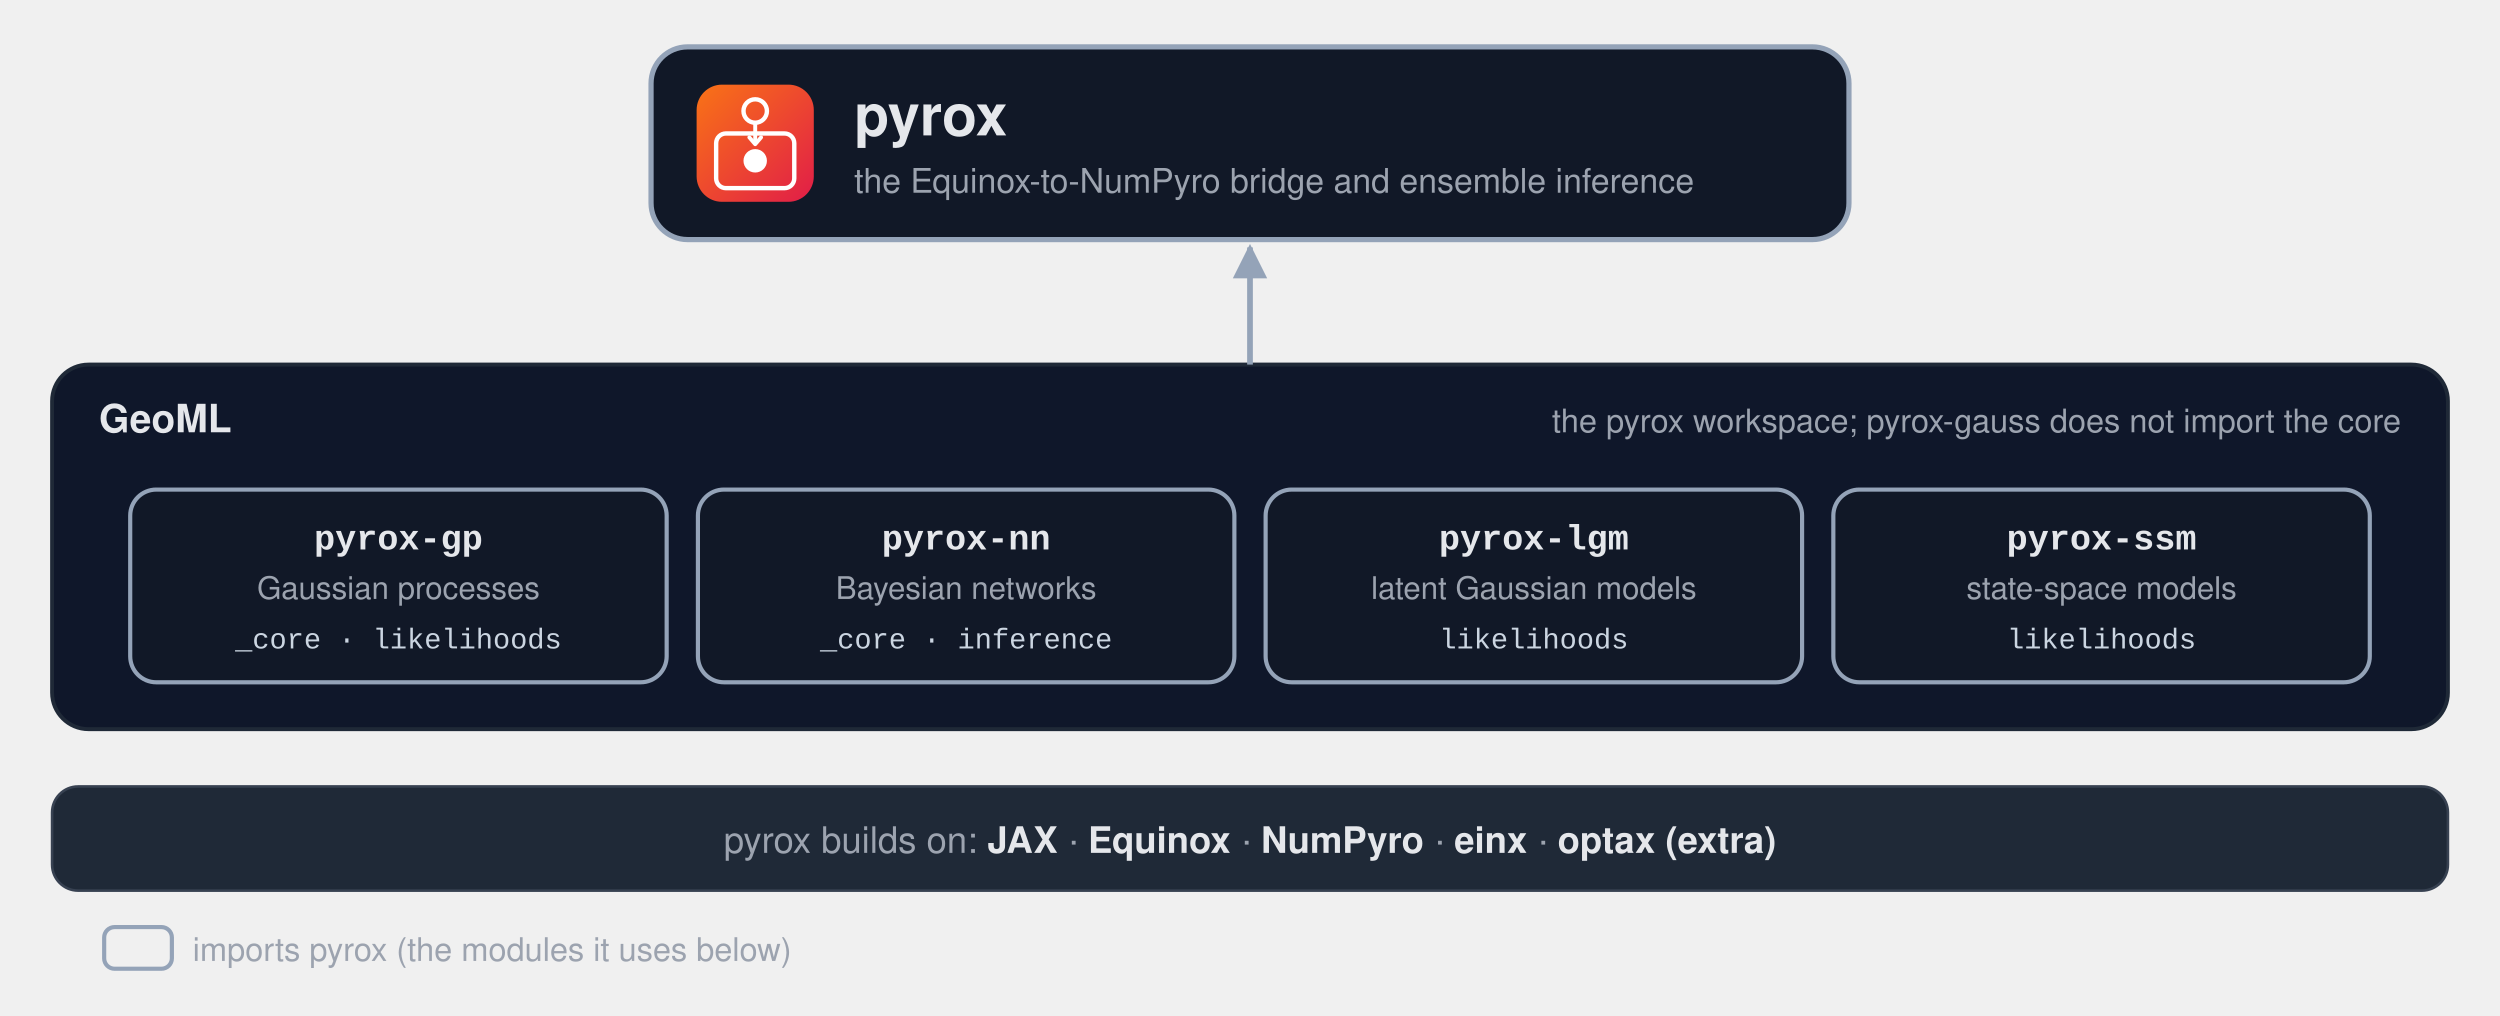
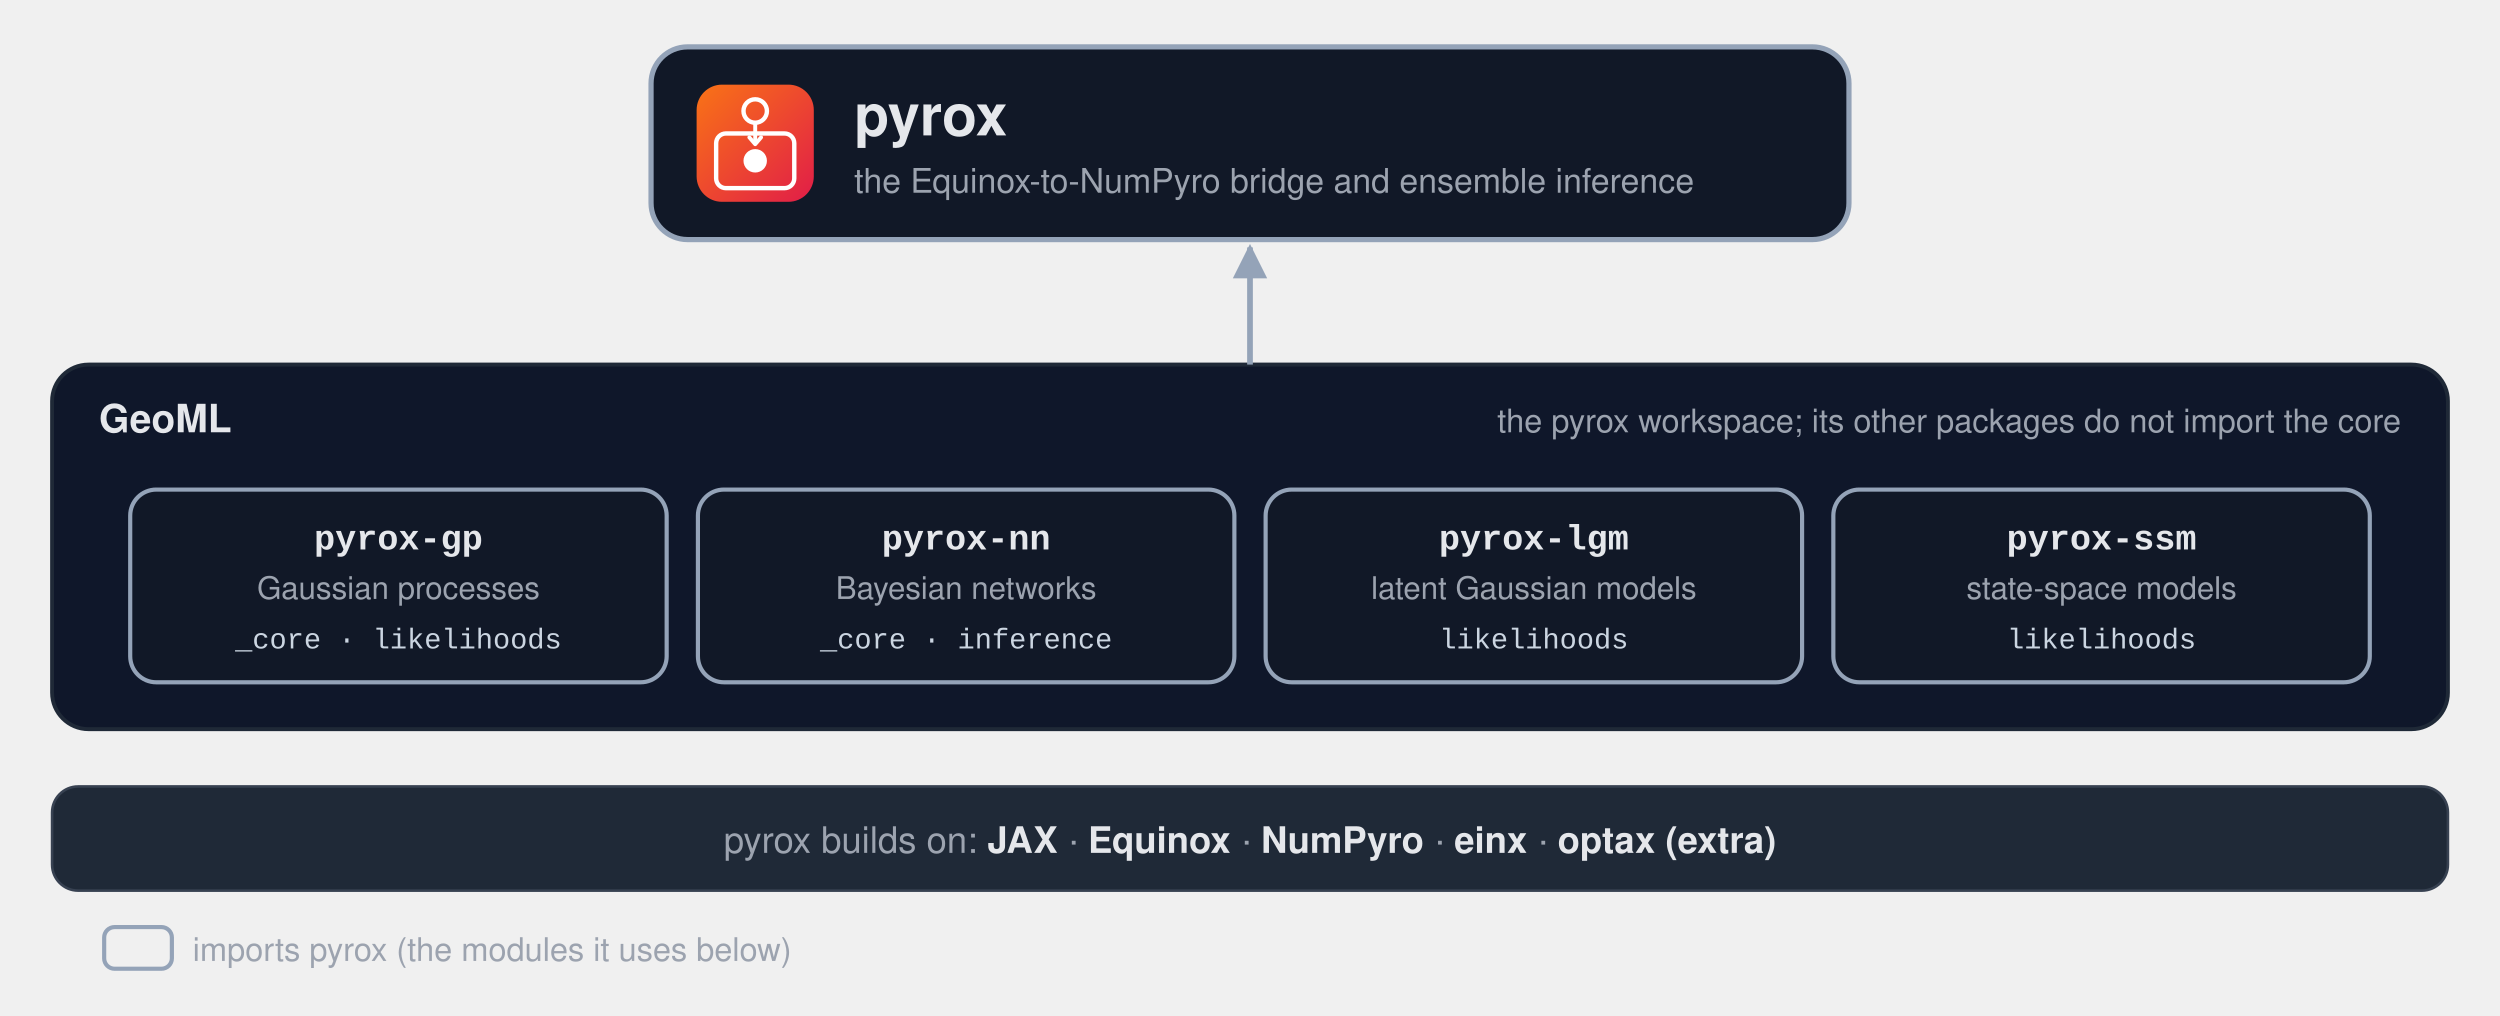
<svg xmlns="http://www.w3.org/2000/svg" width="960" height="390" viewBox="0 0 960 390" role="img" aria-label="Packages that import pyrox's core: pyrox-gp (_core and likelihoods), pyrox-nn (_core and inference), pyrox-lgm and pyrox-ssm (likelihoods), all in the pyrox workspace in GeoML. pyrox builds on JAX, Equinox, NumPyro and einx, and optax through an extra.">
  <defs>
    <marker id="ea-dark" viewBox="0 0 10 10" refX="9" refY="5" markerWidth="6" markerHeight="6" orient="auto-start-reverse">
      <path d="M0 0 L10 5 L0 10 z" fill="#94A3B8" />
    </marker>
  </defs>
  <rect x="250" y="18" width="460" height="74" rx="14" fill="#111827" stroke="#94A3B8" stroke-width="2" />
  <svg x="266" y="31" width="48" height="48" viewBox="0 0 128 128">
    <defs>
      <linearGradient id="prx-dark" x1="0" y1="0" x2="1" y2="1">
        <stop offset="0" stop-color="#F97316" />
        <stop offset="1" stop-color="#E11D48" />
      </linearGradient>
    </defs>
    <g transform="translate(0 0) scale(1)">
      <rect x="4" y="4" width="120" height="120" rx="26" fill="url(#prx-dark)" />
      <rect x="24" y="54" width="80" height="56" rx="10" fill="none" stroke="#FFFFFF" stroke-width="4.5" />
      <circle cx="64" cy="31" r="12" fill="none" stroke="#FFFFFF" stroke-width="4.5" />
      <path d="M64 44 L64 63" stroke="#FFFFFF" stroke-width="4" stroke-linecap="round" />
      <path d="M58 58 L64 65 L70 58" fill="none" stroke="#FFFFFF" stroke-width="4" stroke-linecap="round" stroke-linejoin="round" />
      <circle cx="64" cy="82" r="12" fill="#FFFFFF" />
    </g>
  </svg>
  <text x="328" y="52" font-family="ui-sans-serif, -apple-system, 'Segoe UI', Helvetica, Arial, sans-serif" font-size="22" font-weight="700" fill="#E5E7EB">pyrox</text>
  <text x="328" y="74" font-family="ui-sans-serif, -apple-system, 'Segoe UI', Helvetica, Arial, sans-serif" font-size="13" fill="#9CA3AF">the Equinox-to-NumPyro bridge and ensemble inference</text>
  <rect x="20" y="140" width="920" height="140" rx="14" fill="#0F172A" stroke="#1F2937" stroke-width="1.5" />
  <text x="38" y="166" font-family="ui-sans-serif, -apple-system, 'Segoe UI', Helvetica, Arial, sans-serif" font-size="15" font-weight="700" fill="#E5E7EB">GeoML</text>
-   <text x="922" y="166" text-anchor="end" font-family="ui-sans-serif, -apple-system, 'Segoe UI', Helvetica, Arial, sans-serif" font-size="12.5" fill="#9CA3AF">the pyrox workspace; pyrox-gauss does not import the core</text>
+   <text x="922" y="166" text-anchor="end" font-family="ui-sans-serif, -apple-system, 'Segoe UI', Helvetica, Arial, sans-serif" font-size="12.5" fill="#9CA3AF">the pyrox workspace; its other packages do not import the core</text>
  <path d="M480 140 L480 95" fill="none" stroke="#94A3B8" stroke-width="2.2" marker-end="url(#ea-dark)" />
  <rect x="50.0" y="188" width="206" height="74" rx="10" fill="#111827" stroke="#94A3B8" stroke-width="1.6" />
  <text x="153.0" y="211" text-anchor="middle" font-family="ui-monospace, SFMono-Regular, Menlo, Consolas, 'Liberation Mono', monospace" font-size="13.5" font-weight="700" fill="#E5E7EB">pyrox-gp</text>
  <text x="153.0" y="230" text-anchor="middle" font-family="ui-sans-serif, -apple-system, 'Segoe UI', Helvetica, Arial, sans-serif" font-size="12" fill="#9CA3AF">Gaussian processes</text>
  <text x="153.0" y="249" text-anchor="middle" font-family="ui-monospace, SFMono-Regular, Menlo, Consolas, 'Liberation Mono', monospace" font-size="11" fill="#CBD5E1">_core · likelihoods</text>
  <rect x="268.0" y="188" width="206" height="74" rx="10" fill="#111827" stroke="#94A3B8" stroke-width="1.6" />
  <text x="371.0" y="211" text-anchor="middle" font-family="ui-monospace, SFMono-Regular, Menlo, Consolas, 'Liberation Mono', monospace" font-size="13.5" font-weight="700" fill="#E5E7EB">pyrox-nn</text>
  <text x="371.0" y="230" text-anchor="middle" font-family="ui-sans-serif, -apple-system, 'Segoe UI', Helvetica, Arial, sans-serif" font-size="12" fill="#9CA3AF">Bayesian networks</text>
  <text x="371.0" y="249" text-anchor="middle" font-family="ui-monospace, SFMono-Regular, Menlo, Consolas, 'Liberation Mono', monospace" font-size="11" fill="#CBD5E1">_core · inference</text>
  <rect x="486.0" y="188" width="206" height="74" rx="10" fill="#111827" stroke="#94A3B8" stroke-width="1.6" />
  <text x="589.0" y="211" text-anchor="middle" font-family="ui-monospace, SFMono-Regular, Menlo, Consolas, 'Liberation Mono', monospace" font-size="13.5" font-weight="700" fill="#E5E7EB">pyrox-lgm</text>
  <text x="589.0" y="230" text-anchor="middle" font-family="ui-sans-serif, -apple-system, 'Segoe UI', Helvetica, Arial, sans-serif" font-size="12" fill="#9CA3AF">latent Gaussian models</text>
  <text x="589.0" y="249" text-anchor="middle" font-family="ui-monospace, SFMono-Regular, Menlo, Consolas, 'Liberation Mono', monospace" font-size="11" fill="#CBD5E1">likelihoods</text>
  <rect x="704.0" y="188" width="206" height="74" rx="10" fill="#111827" stroke="#94A3B8" stroke-width="1.6" />
  <text x="807.0" y="211" text-anchor="middle" font-family="ui-monospace, SFMono-Regular, Menlo, Consolas, 'Liberation Mono', monospace" font-size="13.5" font-weight="700" fill="#E5E7EB">pyrox-ssm</text>
  <text x="807.0" y="230" text-anchor="middle" font-family="ui-sans-serif, -apple-system, 'Segoe UI', Helvetica, Arial, sans-serif" font-size="12" fill="#9CA3AF">state-space models</text>
  <text x="807.0" y="249" text-anchor="middle" font-family="ui-monospace, SFMono-Regular, Menlo, Consolas, 'Liberation Mono', monospace" font-size="11" fill="#CBD5E1">likelihoods</text>
  <rect x="20" y="302" width="920" height="40" rx="10" fill="#1F2937" stroke="#374151" />
  <text x="480" y="327.5" text-anchor="middle" font-family="ui-sans-serif, -apple-system, 'Segoe UI', Helvetica, Arial, sans-serif" font-size="14" fill="#9CA3AF">pyrox builds on: <tspan font-weight="700" fill="#E5E7EB">JAX</tspan> · <tspan font-weight="700" fill="#E5E7EB">Equinox</tspan> · <tspan font-weight="700" fill="#E5E7EB">NumPyro</tspan> · <tspan font-weight="700" fill="#E5E7EB">einx</tspan> · <tspan font-weight="700" fill="#E5E7EB">optax (extra)</tspan>
  </text>
  <rect x="40" y="356" width="26" height="16" rx="4" fill="none" stroke="#94A3B8" stroke-width="1.6" />
  <text x="74" y="369" font-family="ui-sans-serif, -apple-system, 'Segoe UI', Helvetica, Arial, sans-serif" font-size="12.5" fill="#9CA3AF">imports pyrox (the modules it uses below)</text>
</svg>
